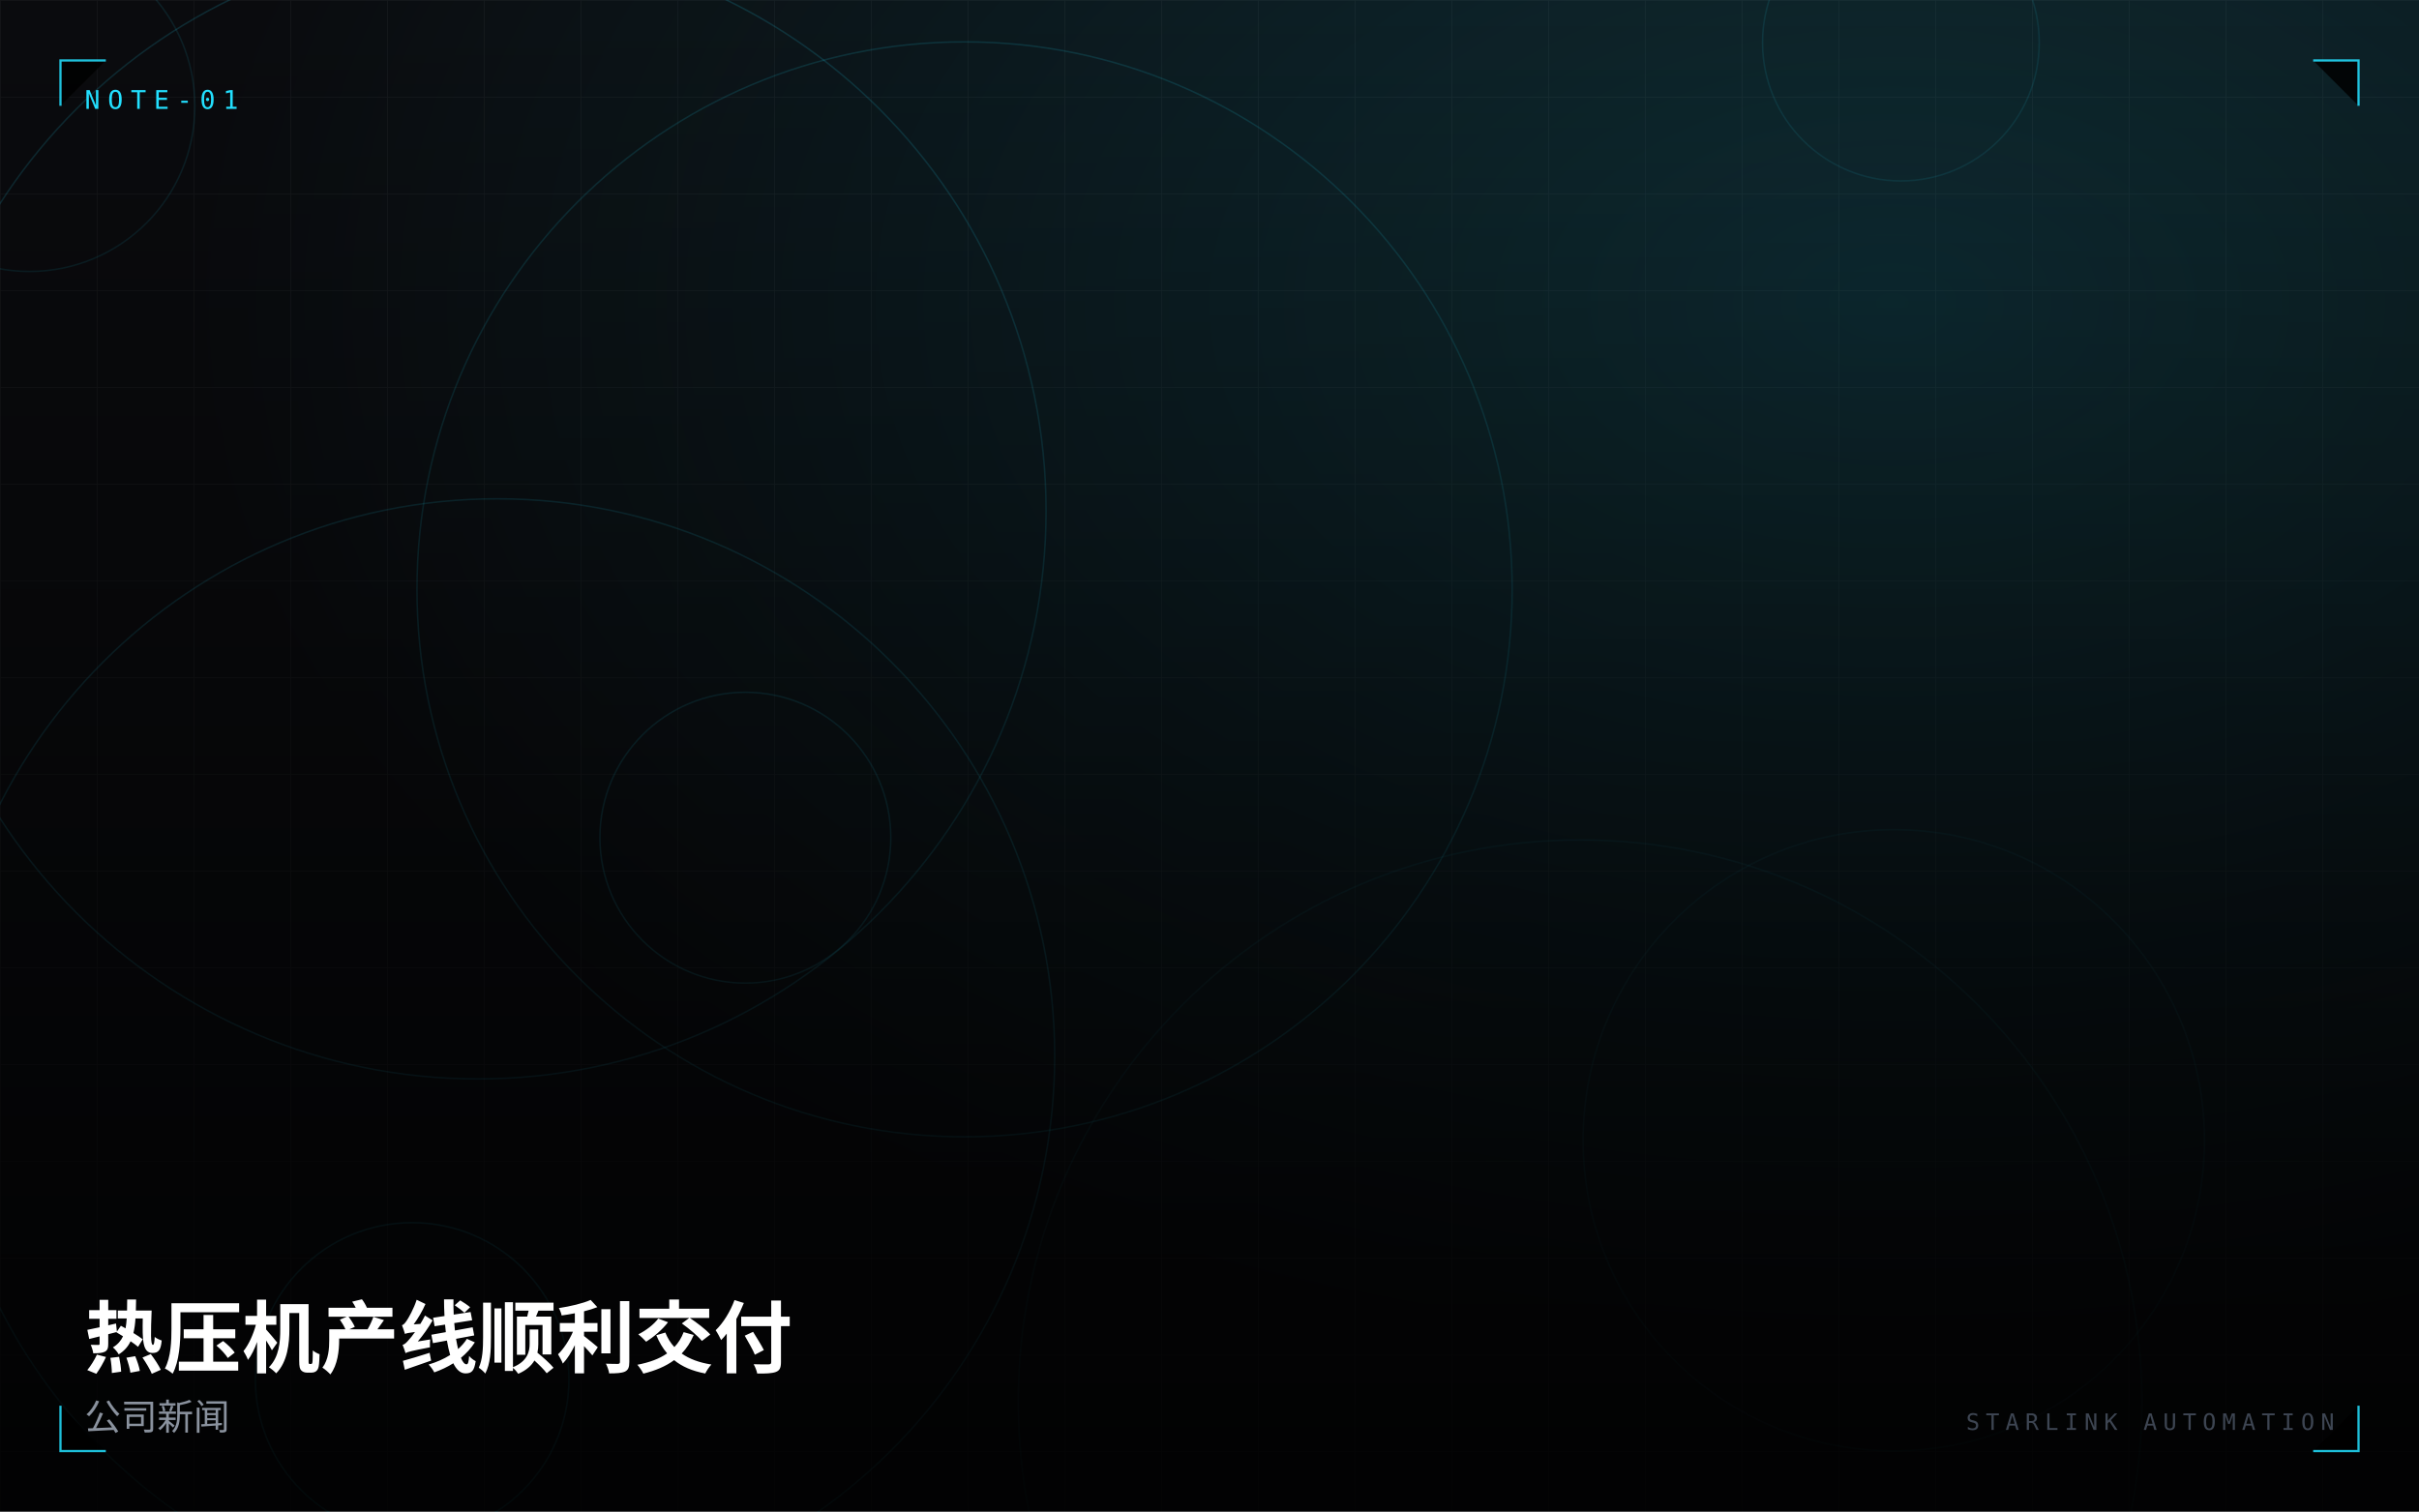
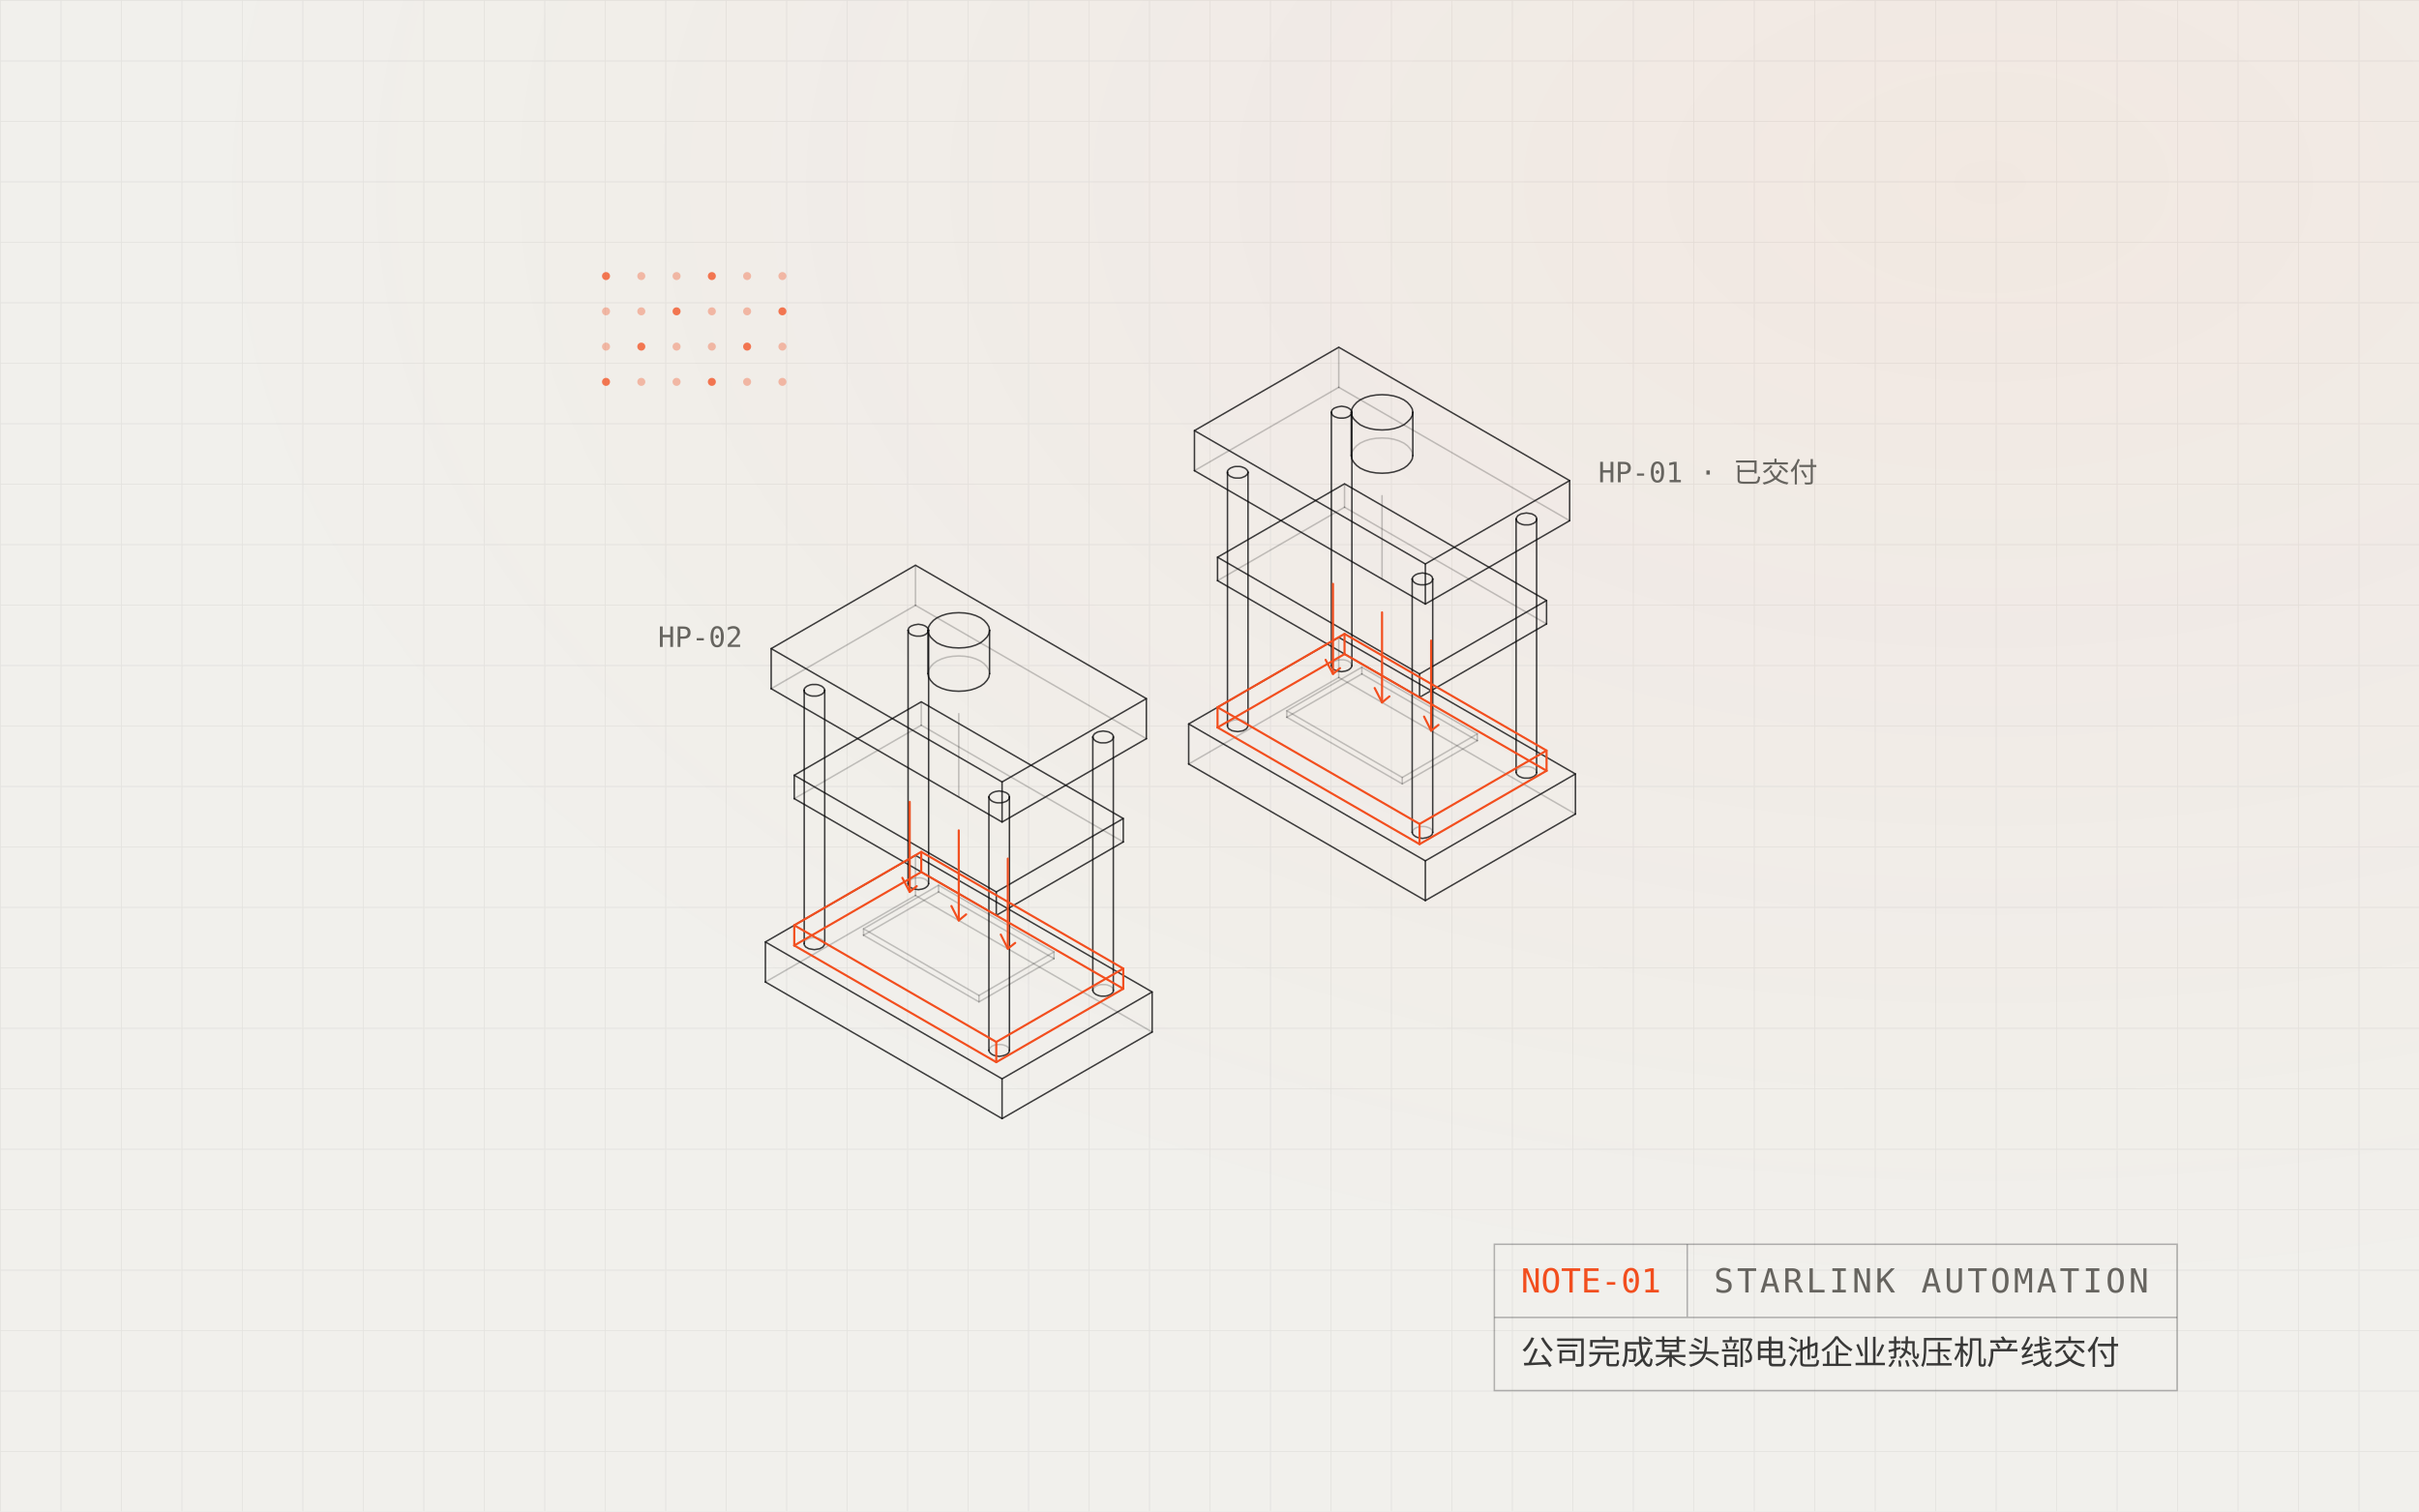
- <svg xmlns="http://www.w3.org/2000/svg" width="1600" height="1000" viewBox="0 0 1600 1000" role="img" aria-label="热压机产线顺利交付">
+ <svg xmlns="http://www.w3.org/2000/svg" width="1600" height="1000" viewBox="0 0 1600 1000" role="img" aria-label="公司完成某头部电池企业热压机产线交付">
  <defs>
-     <pattern id="g" width="64" height="64" patternUnits="userSpaceOnUse">
-       <path d="M64 0H0V64" fill="none" stroke="rgba(255,255,255,0.05)" stroke-width="1" />
+     <pattern id="g" width="40" height="40" patternUnits="userSpaceOnUse">
+       <path d="M40 0H0V40" fill="none" stroke="rgba(10,10,11,0.06)" stroke-width="1" />
    </pattern>
-     <linearGradient id="v" x1="0" y1="0" x2="0" y2="1">
-       <stop offset="0%" stop-color="#000000" stop-opacity="0" />
-       <stop offset="100%" stop-color="#000000" stop-opacity="0.82" />
-     </linearGradient>
-     <radialGradient id="glow" cx="0.78" cy="0.2" r="0.7">
-       <stop offset="0%" stop-color="#22e0ff" stop-opacity="0.16" />
-       <stop offset="100%" stop-color="#22e0ff" stop-opacity="0" />
+     <radialGradient id="glow" cx="0.82" cy="0.12" r="0.75">
+       <stop offset="0" stop-color="#f24e1e" stop-opacity="0.05" />
+       <stop offset="1" stop-color="#f24e1e" stop-opacity="0" />
    </radialGradient>
  </defs>
-   <rect width="1600" height="1000" fill="#0a0b0e" />
+   <rect width="1600" height="1000" fill="#f1f0ec" />
  <rect width="1600" height="1000" fill="url(#g)" />
  <rect width="1600" height="1000" fill="url(#glow)" />
-   <circle cx="638.0" cy="389.9" r="362.2" fill="none" stroke="rgba(34,224,255,0.14)" stroke-width="1" />
-   <circle cx="1252.6" cy="754.4" r="205.5" fill="none" stroke="rgba(34,224,255,0.06)" stroke-width="1" />
-   <circle cx="1045.1" cy="927.3" r="371.6" fill="none" stroke="rgba(34,224,255,0.07)" stroke-width="1" />
-   <circle cx="316.1" cy="338.0" r="375.8" fill="none" stroke="rgba(34,224,255,0.15)" stroke-width="1" />
-   <circle cx="272.6" cy="912.6" r="103.7" fill="none" stroke="rgba(34,224,255,0.17)" stroke-width="1" />
-   <circle cx="1257.3" cy="28.2" r="91.5" fill="none" stroke="rgba(34,224,255,0.10)" stroke-width="1" />
-   <circle cx="328.9" cy="698.7" r="368.7" fill="none" stroke="rgba(34,224,255,0.15)" stroke-width="1" />
-   <circle cx="19.5" cy="70.2" r="109.4" fill="none" stroke="rgba(34,224,255,0.10)" stroke-width="1" />
-   <circle cx="493.0" cy="554.2" r="96.2" fill="none" stroke="rgba(34,224,255,0.15)" stroke-width="1" />
-   <rect width="1600" height="1000" fill="url(#v)" />
-   <g stroke="#22e0ff" stroke-width="1.5" opacity="0.85">
-     <path d="M40 70V40H70" />
-     <path d="M1530 40H1560V70" />
-     <path d="M40 930V960H70" />
-     <path d="M1530 960H1560V930" />
+   <g transform="translate(345.7 127.5) scale(2.121)">
+     <g fill="none" stroke-linecap="round" stroke-linejoin="round">
+       <g stroke="#0a0a0b" stroke-opacity="0.22" stroke-width="1">
+         <path d="M254.5 151.2 L328.3 193.8" vector-effect="non-scaling-stroke" />
+         <path d="M254.5 151.2 L207.7 178.2" vector-effect="non-scaling-stroke" />
+         <path d="M254.5 151.2 L254.5 138.7" vector-effect="non-scaling-stroke" />
+         <path d="M252.2 147.5 L252.3 147.2 L252.4 146.8 L252.7 146.5 L253.1 146.2 L253.6 146 L254.2 145.8 L254.8 145.7 L255.4 145.7 L256 145.7 L256.6 145.8 L257.2 146 L257.6 146.2 L258 146.5 L258.3 146.8 L258.5 147.2 L258.6 147.5" vector-effect="non-scaling-stroke" />
+         <path d="M219.8 166.2 L219.8 165.9 L220 165.5 L220.3 165.2 L220.7 164.9 L221.2 164.7 L221.7 164.5 L222.3 164.4 L223 164.4 L223.6 164.4 L224.2 164.5 L224.7 164.7 L225.2 164.9 L225.6 165.2 L225.9 165.5 L226.1 165.9 L226.2 166.2" vector-effect="non-scaling-stroke" />
+         <path d="M309.8 180.8 L309.9 180.4 L310.1 180.1 L310.4 179.8 L310.8 179.5 L311.3 179.3 L311.8 179.1 L312.4 179 L313 179 L313.7 179 L314.3 179.1 L314.8 179.3 L315.3 179.5 L315.7 179.8 L316 180.1 L316.2 180.4 L316.2 180.8" vector-effect="non-scaling-stroke" />
+         <path d="M277.4 199.5 L277.5 199.2 L277.7 198.8 L278 198.5 L278.4 198.2 L278.8 198 L279.4 197.8 L280 197.7 L280.6 197.7 L281.2 197.7 L281.8 197.8 L282.4 198 L282.9 198.2 L283.3 198.5 L283.6 198.8 L283.7 199.2 L283.8 199.5" vector-effect="non-scaling-stroke" />
+         <path d="M254.5 60.7 L326.5 102.3" vector-effect="non-scaling-stroke" />
+         <path d="M254.5 60.7 L209.5 86.7" vector-effect="non-scaling-stroke" />
+         <path d="M254.5 60.7 L254.5 48.2" vector-effect="non-scaling-stroke" />
+         <path d="M256.3 98.1 L319.3 134.5" vector-effect="non-scaling-stroke" />
+         <path d="M256.3 98.1 L216.7 121" vector-effect="non-scaling-stroke" />
+         <path d="M256.3 98.1 L256.3 90.8" vector-effect="non-scaling-stroke" />
+         <path d="M297.7 170.9 L274.3 184.4 L238.3 163.6" vector-effect="non-scaling-stroke" />
+         <path d="M261.7 148 L297.7 168.8 L274.3 182.4 L238.3 161.6 Z" vector-effect="non-scaling-stroke" />
+         <path d="M297.7 170.9 L297.7 168.8" vector-effect="non-scaling-stroke" />
+         <path d="M274.3 184.4 L274.3 182.4" vector-effect="non-scaling-stroke" />
+         <path d="M238.3 163.6 L238.3 161.6" vector-effect="non-scaling-stroke" />
+         <path d="M261.7 150.1 L297.7 170.9" vector-effect="non-scaling-stroke" />
+         <path d="M261.7 150.1 L238.3 163.6" vector-effect="non-scaling-stroke" />
+         <path d="M261.7 150.1 L261.7 148" vector-effect="non-scaling-stroke" />
+         <path d="M258.4 82 L258.6 80.9 L259.2 79.9 L260.1 78.9 L261.2 78.1 L262.7 77.4 L264.3 76.9 L266.1 76.6 L268 76.5 L269.9 76.6 L271.7 76.9 L273.3 77.4 L274.8 78.1 L275.9 78.9 L276.8 79.9 L277.4 80.9 L277.6 82" vector-effect="non-scaling-stroke" />
+         <path d="M268 120.5 L268 94.5" vector-effect="non-scaling-stroke" />
+         <path d="M122.5 219.2 L196.3 261.8" vector-effect="non-scaling-stroke" />
+         <path d="M122.5 219.2 L75.7 246.2" vector-effect="non-scaling-stroke" />
+         <path d="M122.5 219.2 L122.5 206.7" vector-effect="non-scaling-stroke" />
+         <path d="M120.2 215.5 L120.3 215.2 L120.4 214.8 L120.7 214.5 L121.1 214.2 L121.6 214 L122.2 213.8 L122.8 213.7 L123.4 213.7 L124 213.7 L124.6 213.8 L125.2 214 L125.6 214.2 L126 214.5 L126.3 214.8 L126.5 215.2 L126.6 215.5" vector-effect="non-scaling-stroke" />
+         <path d="M87.8 234.2 L87.8 233.9 L88 233.5 L88.3 233.2 L88.7 232.9 L89.2 232.7 L89.7 232.5 L90.3 232.4 L91 232.4 L91.6 232.4 L92.2 232.5 L92.7 232.7 L93.2 232.9 L93.6 233.2 L93.9 233.5 L94.1 233.9 L94.2 234.2" vector-effect="non-scaling-stroke" />
+         <path d="M177.8 248.8 L177.9 248.4 L178.1 248.1 L178.4 247.8 L178.8 247.5 L179.3 247.3 L179.8 247.1 L180.4 247 L181 247 L181.7 247 L182.3 247.1 L182.8 247.3 L183.3 247.5 L183.7 247.8 L184 248.1 L184.2 248.4 L184.2 248.8" vector-effect="non-scaling-stroke" />
+         <path d="M145.4 267.5 L145.5 267.2 L145.7 266.8 L146 266.5 L146.4 266.2 L146.8 266 L147.4 265.8 L148 265.7 L148.6 265.7 L149.2 265.7 L149.8 265.8 L150.4 266 L150.9 266.2 L151.3 266.5 L151.6 266.8 L151.7 267.2 L151.8 267.5" vector-effect="non-scaling-stroke" />
+         <path d="M122.5 128.7 L194.5 170.3" vector-effect="non-scaling-stroke" />
+         <path d="M122.5 128.7 L77.5 154.7" vector-effect="non-scaling-stroke" />
+         <path d="M122.5 128.7 L122.5 116.2" vector-effect="non-scaling-stroke" />
+         <path d="M124.3 166.1 L187.3 202.5" vector-effect="non-scaling-stroke" />
+         <path d="M124.3 166.1 L84.7 189" vector-effect="non-scaling-stroke" />
+         <path d="M124.3 166.1 L124.3 158.8" vector-effect="non-scaling-stroke" />
+         <path d="M165.7 238.9 L142.3 252.4 L106.3 231.6" vector-effect="non-scaling-stroke" />
+         <path d="M129.7 216 L165.7 236.8 L142.3 250.4 L106.3 229.6 Z" vector-effect="non-scaling-stroke" />
+         <path d="M165.7 238.9 L165.7 236.8" vector-effect="non-scaling-stroke" />
+         <path d="M142.3 252.4 L142.3 250.4" vector-effect="non-scaling-stroke" />
+         <path d="M106.3 231.6 L106.3 229.6" vector-effect="non-scaling-stroke" />
+         <path d="M129.7 218.1 L165.7 238.9" vector-effect="non-scaling-stroke" />
+         <path d="M129.7 218.1 L106.3 231.6" vector-effect="non-scaling-stroke" />
+         <path d="M129.7 218.1 L129.7 216" vector-effect="non-scaling-stroke" />
+         <path d="M126.4 150 L126.6 148.9 L127.2 147.9 L128.1 146.9 L129.2 146.1 L130.7 145.4 L132.3 144.9 L134.1 144.6 L136 144.5 L137.9 144.6 L139.7 144.9 L141.3 145.4 L142.8 146.1 L143.9 146.9 L144.8 147.9 L145.4 148.9 L145.6 150" vector-effect="non-scaling-stroke" />
+         <path d="M136 188.5 L136 162.5" vector-effect="non-scaling-stroke" />
+       </g>
+       <g stroke="#0a0a0b" stroke-opacity="0.78" stroke-width="1">
+         <path d="M328.3 193.8 L281.5 220.8 L207.7 178.2" vector-effect="non-scaling-stroke" />
+         <path d="M254.5 138.7 L328.3 181.3 L281.5 208.4 L207.7 165.7 Z" vector-effect="non-scaling-stroke" />
+         <path d="M328.3 193.8 L328.3 181.3" vector-effect="non-scaling-stroke" />
+         <path d="M281.5 220.8 L281.5 208.4" vector-effect="non-scaling-stroke" />
+         <path d="M207.7 178.2 L207.7 165.7" vector-effect="non-scaling-stroke" />
+         <path d="M258.6 68.5 L258.5 68.8 L258.3 69.2 L258 69.5 L257.6 69.8 L257.2 70 L256.6 70.2 L256 70.3 L255.4 70.3 L254.8 70.3 L254.2 70.2 L253.6 70 L253.1 69.8 L252.7 69.5 L252.4 69.2 L252.3 68.8 L252.2 68.5" vector-effect="non-scaling-stroke" />
+         <path d="M252.2 68.5 L252.3 68.1 L252.4 67.8 L252.7 67.5 L253.1 67.2 L253.6 67 L254.2 66.8 L254.8 66.7 L255.4 66.6 L256 66.7 L256.6 66.8 L257.2 67 L257.6 67.2 L258 67.5 L258.3 67.8 L258.5 68.1 L258.6 68.5" vector-effect="non-scaling-stroke" />
+         <path d="M258.6 147.5 L258.5 147.9 L258.3 148.2 L258 148.5 L257.6 148.8 L257.2 149 L256.6 149.2 L256 149.3 L255.4 149.4 L254.8 149.3 L254.2 149.2 L253.6 149 L253.1 148.8 L252.7 148.5 L252.4 148.2 L252.3 147.9 L252.2 147.5" vector-effect="non-scaling-stroke" />
+         <path d="M258.6 147.5 L258.6 68.5" vector-effect="non-scaling-stroke" />
+         <path d="M252.2 147.5 L252.2 68.5" vector-effect="non-scaling-stroke" />
+         <path d="M226.2 87.2 L226.1 87.6 L225.9 87.9 L225.6 88.2 L225.2 88.5 L224.7 88.7 L224.2 88.9 L223.6 89 L223 89 L222.3 89 L221.7 88.9 L221.2 88.7 L220.7 88.5 L220.3 88.2 L220 87.9 L219.8 87.6 L219.8 87.2" vector-effect="non-scaling-stroke" />
+         <path d="M219.8 87.2 L219.8 86.8 L220 86.5 L220.3 86.2 L220.7 85.9 L221.2 85.7 L221.7 85.5 L222.3 85.4 L223 85.4 L223.6 85.4 L224.2 85.5 L224.7 85.7 L225.2 85.9 L225.6 86.2 L225.9 86.5 L226.1 86.8 L226.2 87.2" vector-effect="non-scaling-stroke" />
+         <path d="M226.2 166.2 L226.1 166.6 L225.9 166.9 L225.6 167.3 L225.2 167.5 L224.7 167.8 L224.2 167.9 L223.6 168 L223 168.1 L222.3 168 L221.7 167.9 L221.2 167.8 L220.7 167.5 L220.3 167.3 L220 166.9 L219.8 166.6 L219.8 166.2" vector-effect="non-scaling-stroke" />
+         <path d="M226.2 166.2 L226.2 87.2" vector-effect="non-scaling-stroke" />
+         <path d="M219.8 166.2 L219.8 87.2" vector-effect="non-scaling-stroke" />
+         <path d="M316.2 101.8 L316.2 102.1 L316 102.5 L315.7 102.8 L315.3 103.1 L314.8 103.3 L314.3 103.5 L313.7 103.6 L313 103.6 L312.4 103.6 L311.8 103.5 L311.3 103.3 L310.8 103.1 L310.4 102.8 L310.1 102.5 L309.9 102.1 L309.8 101.8" vector-effect="non-scaling-stroke" />
+         <path d="M309.8 101.8 L309.9 101.4 L310.1 101.1 L310.4 100.7 L310.8 100.5 L311.3 100.2 L311.8 100.1 L312.4 100 L313 99.9 L313.7 100 L314.3 100.1 L314.8 100.2 L315.3 100.5 L315.7 100.7 L316 101.1 L316.2 101.4 L316.2 101.8" vector-effect="non-scaling-stroke" />
+         <path d="M316.2 180.8 L316.2 181.2 L316 181.5 L315.7 181.8 L315.3 182.1 L314.8 182.3 L314.3 182.5 L313.7 182.6 L313 182.6 L312.4 182.6 L311.8 182.5 L311.3 182.3 L310.8 182.1 L310.4 181.8 L310.1 181.5 L309.9 181.2 L309.8 180.8" vector-effect="non-scaling-stroke" />
+         <path d="M316.2 180.8 L316.2 101.8" vector-effect="non-scaling-stroke" />
+         <path d="M309.8 180.8 L309.8 101.8" vector-effect="non-scaling-stroke" />
+         <path d="M283.8 120.5 L283.7 120.8 L283.6 121.2 L283.3 121.5 L282.9 121.8 L282.4 122 L281.8 122.2 L281.2 122.3 L280.6 122.3 L280 122.3 L279.4 122.2 L278.8 122 L278.4 121.8 L278 121.5 L277.7 121.2 L277.5 120.8 L277.4 120.5" vector-effect="non-scaling-stroke" />
+         <path d="M277.4 120.5 L277.5 120.1 L277.7 119.8 L278 119.5 L278.4 119.2 L278.8 119 L279.4 118.8 L280 118.7 L280.6 118.6 L281.2 118.7 L281.8 118.8 L282.4 119 L282.9 119.2 L283.3 119.5 L283.6 119.8 L283.7 120.1 L283.8 120.5" vector-effect="non-scaling-stroke" />
+         <path d="M283.8 199.5 L283.7 199.9 L283.6 200.2 L283.3 200.5 L282.9 200.8 L282.4 201 L281.8 201.2 L281.2 201.3 L280.6 201.4 L280 201.3 L279.4 201.2 L278.8 201 L278.4 200.8 L278 200.5 L277.7 200.2 L277.5 199.9 L277.4 199.5" vector-effect="non-scaling-stroke" />
+         <path d="M283.8 199.5 L283.8 120.5" vector-effect="non-scaling-stroke" />
+         <path d="M277.4 199.5 L277.4 120.5" vector-effect="non-scaling-stroke" />
+         <path d="M326.5 102.3 L281.5 128.3 L209.5 86.7" vector-effect="non-scaling-stroke" />
+         <path d="M254.5 48.2 L326.5 89.8 L281.5 115.8 L209.5 74.2 Z" vector-effect="non-scaling-stroke" />
+         <path d="M326.5 102.3 L326.5 89.8" vector-effect="non-scaling-stroke" />
+         <path d="M281.5 128.3 L281.5 115.8" vector-effect="non-scaling-stroke" />
+         <path d="M209.5 86.7 L209.5 74.2" vector-effect="non-scaling-stroke" />
+         <path d="M319.3 134.5 L279.7 157.4 L216.7 121" vector-effect="non-scaling-stroke" />
+         <path d="M256.3 90.8 L319.3 127.2 L279.7 150.1 L216.7 113.7 Z" vector-effect="non-scaling-stroke" />
+         <path d="M319.3 134.5 L319.3 127.2" vector-effect="non-scaling-stroke" />
+         <path d="M279.7 157.4 L279.7 150.1" vector-effect="non-scaling-stroke" />
+         <path d="M216.7 121 L216.7 113.7" vector-effect="non-scaling-stroke" />
+         <path d="M277.6 68.5 L277.4 69.6 L276.8 70.6 L275.9 71.5 L274.8 72.4 L273.3 73.1 L271.7 73.6 L269.9 73.9 L268 74 L266.1 73.9 L264.3 73.6 L262.7 73.1 L261.2 72.4 L260.1 71.5 L259.2 70.6 L258.6 69.6 L258.4 68.5" vector-effect="non-scaling-stroke" />
+         <path d="M258.4 68.5 L258.6 67.4 L259.2 66.4 L260.1 65.4 L261.2 64.6 L262.7 63.9 L264.3 63.4 L266.1 63.1 L268 63 L269.9 63.1 L271.7 63.4 L273.3 63.9 L274.8 64.6 L275.9 65.4 L276.8 66.4 L277.4 67.4 L277.6 68.5" vector-effect="non-scaling-stroke" />
+         <path d="M277.6 82 L277.4 83.1 L276.8 84.1 L275.9 85.1 L274.8 85.9 L273.3 86.6 L271.7 87.1 L269.9 87.4 L268 87.5 L266.1 87.4 L264.3 87.1 L262.7 86.6 L261.2 85.9 L260.1 85.1 L259.2 84.1 L258.6 83.1 L258.4 82" vector-effect="non-scaling-stroke" />
+         <path d="M277.6 82 L277.6 68.5" vector-effect="non-scaling-stroke" />
+         <path d="M258.4 82 L258.4 68.5" vector-effect="non-scaling-stroke" />
+         <path d="M196.3 261.8 L149.5 288.8 L75.7 246.2" vector-effect="non-scaling-stroke" />
+         <path d="M122.5 206.7 L196.3 249.3 L149.5 276.4 L75.7 233.7 Z" vector-effect="non-scaling-stroke" />
+         <path d="M196.3 261.8 L196.3 249.3" vector-effect="non-scaling-stroke" />
+         <path d="M149.5 288.8 L149.5 276.4" vector-effect="non-scaling-stroke" />
+         <path d="M75.7 246.2 L75.7 233.7" vector-effect="non-scaling-stroke" />
+         <path d="M126.6 136.5 L126.5 136.8 L126.3 137.2 L126 137.5 L125.6 137.8 L125.2 138 L124.6 138.2 L124 138.3 L123.4 138.3 L122.8 138.3 L122.2 138.2 L121.6 138 L121.1 137.8 L120.7 137.5 L120.4 137.2 L120.3 136.8 L120.2 136.5" vector-effect="non-scaling-stroke" />
+         <path d="M120.2 136.5 L120.3 136.1 L120.4 135.8 L120.7 135.5 L121.1 135.2 L121.6 135 L122.2 134.8 L122.8 134.7 L123.4 134.6 L124 134.7 L124.6 134.8 L125.2 135 L125.6 135.2 L126 135.5 L126.3 135.8 L126.5 136.1 L126.6 136.5" vector-effect="non-scaling-stroke" />
+         <path d="M126.6 215.5 L126.5 215.9 L126.3 216.2 L126 216.5 L125.6 216.8 L125.2 217 L124.6 217.2 L124 217.3 L123.4 217.4 L122.8 217.3 L122.2 217.2 L121.6 217 L121.1 216.8 L120.7 216.5 L120.4 216.2 L120.3 215.9 L120.2 215.5" vector-effect="non-scaling-stroke" />
+         <path d="M126.6 215.5 L126.6 136.5" vector-effect="non-scaling-stroke" />
+         <path d="M120.2 215.5 L120.2 136.5" vector-effect="non-scaling-stroke" />
+         <path d="M94.2 155.2 L94.1 155.6 L93.9 155.9 L93.6 156.2 L93.2 156.5 L92.7 156.7 L92.2 156.9 L91.6 157 L91 157 L90.3 157 L89.7 156.9 L89.2 156.7 L88.7 156.5 L88.3 156.2 L88 155.9 L87.8 155.6 L87.8 155.2" vector-effect="non-scaling-stroke" />
+         <path d="M87.8 155.2 L87.8 154.8 L88 154.5 L88.3 154.2 L88.7 153.9 L89.2 153.7 L89.7 153.5 L90.3 153.4 L91 153.4 L91.6 153.4 L92.2 153.5 L92.7 153.7 L93.2 153.9 L93.6 154.2 L93.9 154.5 L94.1 154.8 L94.2 155.2" vector-effect="non-scaling-stroke" />
+         <path d="M94.2 234.2 L94.1 234.6 L93.9 234.9 L93.6 235.3 L93.2 235.5 L92.7 235.8 L92.2 235.9 L91.6 236 L91 236.1 L90.3 236 L89.7 235.9 L89.2 235.8 L88.7 235.5 L88.3 235.3 L88 234.9 L87.8 234.6 L87.8 234.2" vector-effect="non-scaling-stroke" />
+         <path d="M94.2 234.2 L94.2 155.2" vector-effect="non-scaling-stroke" />
+         <path d="M87.8 234.2 L87.8 155.2" vector-effect="non-scaling-stroke" />
+         <path d="M184.2 169.8 L184.2 170.1 L184 170.5 L183.7 170.8 L183.3 171.1 L182.8 171.3 L182.3 171.5 L181.7 171.6 L181 171.6 L180.4 171.6 L179.8 171.5 L179.3 171.3 L178.8 171.1 L178.4 170.8 L178.1 170.5 L177.9 170.1 L177.8 169.8" vector-effect="non-scaling-stroke" />
+         <path d="M177.8 169.8 L177.9 169.4 L178.1 169.1 L178.4 168.7 L178.8 168.5 L179.3 168.2 L179.8 168.1 L180.4 168 L181 167.9 L181.7 168 L182.3 168.1 L182.8 168.2 L183.3 168.5 L183.7 168.7 L184 169.1 L184.2 169.4 L184.2 169.8" vector-effect="non-scaling-stroke" />
+         <path d="M184.2 248.8 L184.2 249.2 L184 249.5 L183.7 249.8 L183.3 250.1 L182.8 250.3 L182.3 250.5 L181.7 250.6 L181 250.6 L180.4 250.6 L179.8 250.5 L179.3 250.3 L178.8 250.1 L178.4 249.8 L178.1 249.5 L177.9 249.2 L177.8 248.8" vector-effect="non-scaling-stroke" />
+         <path d="M184.2 248.8 L184.2 169.8" vector-effect="non-scaling-stroke" />
+         <path d="M177.8 248.8 L177.8 169.8" vector-effect="non-scaling-stroke" />
+         <path d="M151.8 188.5 L151.7 188.8 L151.6 189.2 L151.3 189.5 L150.9 189.8 L150.4 190 L149.8 190.2 L149.2 190.3 L148.6 190.3 L148 190.3 L147.4 190.2 L146.8 190 L146.4 189.8 L146 189.5 L145.7 189.2 L145.5 188.8 L145.4 188.5" vector-effect="non-scaling-stroke" />
+         <path d="M145.4 188.5 L145.5 188.1 L145.7 187.8 L146 187.5 L146.4 187.2 L146.8 187 L147.4 186.8 L148 186.7 L148.6 186.6 L149.2 186.7 L149.8 186.8 L150.4 187 L150.9 187.2 L151.3 187.5 L151.6 187.8 L151.7 188.1 L151.8 188.5" vector-effect="non-scaling-stroke" />
+         <path d="M151.8 267.5 L151.7 267.9 L151.6 268.2 L151.3 268.5 L150.9 268.8 L150.4 269 L149.8 269.2 L149.2 269.3 L148.6 269.4 L148 269.3 L147.4 269.2 L146.8 269 L146.4 268.8 L146 268.5 L145.7 268.2 L145.5 267.9 L145.4 267.5" vector-effect="non-scaling-stroke" />
+         <path d="M151.8 267.5 L151.8 188.5" vector-effect="non-scaling-stroke" />
+         <path d="M145.4 267.5 L145.4 188.5" vector-effect="non-scaling-stroke" />
+         <path d="M194.5 170.3 L149.5 196.3 L77.5 154.7" vector-effect="non-scaling-stroke" />
+         <path d="M122.5 116.2 L194.5 157.8 L149.5 183.8 L77.5 142.2 Z" vector-effect="non-scaling-stroke" />
+         <path d="M194.5 170.3 L194.5 157.8" vector-effect="non-scaling-stroke" />
+         <path d="M149.5 196.3 L149.5 183.8" vector-effect="non-scaling-stroke" />
+         <path d="M77.5 154.7 L77.5 142.2" vector-effect="non-scaling-stroke" />
+         <path d="M187.3 202.5 L147.7 225.4 L84.7 189" vector-effect="non-scaling-stroke" />
+         <path d="M124.3 158.8 L187.3 195.2 L147.7 218.1 L84.7 181.7 Z" vector-effect="non-scaling-stroke" />
+         <path d="M187.3 202.5 L187.3 195.2" vector-effect="non-scaling-stroke" />
+         <path d="M147.7 225.4 L147.7 218.1" vector-effect="non-scaling-stroke" />
+         <path d="M84.7 189 L84.7 181.7" vector-effect="non-scaling-stroke" />
+         <path d="M145.6 136.5 L145.4 137.6 L144.8 138.6 L143.9 139.5 L142.8 140.4 L141.3 141.1 L139.7 141.6 L137.9 141.9 L136 142 L134.1 141.9 L132.3 141.6 L130.7 141.1 L129.2 140.4 L128.1 139.5 L127.2 138.6 L126.6 137.6 L126.4 136.5" vector-effect="non-scaling-stroke" />
+         <path d="M126.4 136.5 L126.6 135.4 L127.2 134.4 L128.1 133.4 L129.2 132.6 L130.7 131.9 L132.3 131.4 L134.1 131.1 L136 131 L137.9 131.1 L139.7 131.4 L141.3 131.9 L142.8 132.6 L143.9 133.4 L144.8 134.4 L145.4 135.4 L145.6 136.5" vector-effect="non-scaling-stroke" />
+         <path d="M145.6 150 L145.4 151.1 L144.8 152.1 L143.9 153.1 L142.8 153.9 L141.3 154.6 L139.7 155.1 L137.9 155.4 L136 155.5 L134.1 155.4 L132.3 155.1 L130.7 154.6 L129.2 153.9 L128.1 153.1 L127.2 152.1 L126.6 151.1 L126.4 150" vector-effect="non-scaling-stroke" />
+         <path d="M145.6 150 L145.6 136.5" vector-effect="non-scaling-stroke" />
+         <path d="M126.4 150 L126.4 136.5" vector-effect="non-scaling-stroke" />
+       </g>
+       <g stroke="#f24e1e" stroke-opacity="1" stroke-width="1.4">
+         <path d="M319.3 180.3 L279.7 203.2 L216.7 166.8" vector-effect="non-scaling-stroke" />
+         <path d="M256.3 137.6 L319.3 174 L279.7 196.9 L216.7 160.5 Z" vector-effect="non-scaling-stroke" />
+         <path d="M319.3 180.3 L319.3 174" vector-effect="non-scaling-stroke" />
+         <path d="M279.7 203.2 L279.7 196.9" vector-effect="non-scaling-stroke" />
+         <path d="M216.7 166.8 L216.7 160.5" vector-effect="non-scaling-stroke" />
+         <path d="M256.3 143.9 L319.3 180.3" vector-effect="non-scaling-stroke" />
+         <path d="M256.3 143.9 L216.7 166.8" vector-effect="non-scaling-stroke" />
+         <path d="M256.3 143.9 L256.3 137.6" vector-effect="non-scaling-stroke" />
+         <path d="M252.7 122 L252.7 150.1" vector-effect="non-scaling-stroke" />
+         <path d="M250.4 145.7 L252.7 150.1 L254.9 148.3" vector-effect="non-scaling-stroke" />
+         <path d="M268 130.9 L268 159" vector-effect="non-scaling-stroke" />
+         <path d="M265.7 154.5 L268 159 L270.3 157.1" vector-effect="non-scaling-stroke" />
+         <path d="M283.3 139.7 L283.3 167.8" vector-effect="non-scaling-stroke" />
+         <path d="M281.1 163.4 L283.3 167.8 L285.6 166" vector-effect="non-scaling-stroke" />
+         <path d="M187.3 248.3 L147.7 271.2 L84.7 234.8" vector-effect="non-scaling-stroke" />
+         <path d="M124.3 205.6 L187.3 242 L147.7 264.9 L84.7 228.5 Z" vector-effect="non-scaling-stroke" />
+         <path d="M187.3 248.3 L187.3 242" vector-effect="non-scaling-stroke" />
+         <path d="M147.7 271.2 L147.7 264.9" vector-effect="non-scaling-stroke" />
+         <path d="M84.7 234.8 L84.7 228.5" vector-effect="non-scaling-stroke" />
+         <path d="M124.3 211.9 L187.3 248.3" vector-effect="non-scaling-stroke" />
+         <path d="M124.3 211.9 L84.7 234.8" vector-effect="non-scaling-stroke" />
+         <path d="M124.3 211.9 L124.3 205.6" vector-effect="non-scaling-stroke" />
+         <path d="M120.7 190 L120.7 218.1" vector-effect="non-scaling-stroke" />
+         <path d="M118.4 213.7 L120.7 218.1 L122.9 216.3" vector-effect="non-scaling-stroke" />
+         <path d="M136 198.9 L136 227" vector-effect="non-scaling-stroke" />
+         <path d="M133.7 222.5 L136 227 L138.3 225.1" vector-effect="non-scaling-stroke" />
+         <path d="M151.3 207.7 L151.3 235.8" vector-effect="non-scaling-stroke" />
+         <path d="M149.1 231.4 L151.3 235.8 L153.6 234" vector-effect="non-scaling-stroke" />
+       </g>
+     </g>
+     <circle cx="26" cy="26" r="1.25" fill="#f24e1e" fill-opacity="0.75" />
+     <circle cx="37" cy="26" r="1.25" fill="#f24e1e" fill-opacity="0.34" />
+     <circle cx="48" cy="26" r="1.25" fill="#f24e1e" fill-opacity="0.34" />
+     <circle cx="59" cy="26" r="1.25" fill="#f24e1e" fill-opacity="0.75" />
+     <circle cx="70" cy="26" r="1.25" fill="#f24e1e" fill-opacity="0.34" />
+     <circle cx="81" cy="26" r="1.25" fill="#f24e1e" fill-opacity="0.34" />
+     <circle cx="26" cy="37" r="1.25" fill="#f24e1e" fill-opacity="0.34" />
+     <circle cx="37" cy="37" r="1.25" fill="#f24e1e" fill-opacity="0.34" />
+     <circle cx="48" cy="37" r="1.25" fill="#f24e1e" fill-opacity="0.75" />
+     <circle cx="59" cy="37" r="1.25" fill="#f24e1e" fill-opacity="0.34" />
+     <circle cx="70" cy="37" r="1.25" fill="#f24e1e" fill-opacity="0.34" />
+     <circle cx="81" cy="37" r="1.25" fill="#f24e1e" fill-opacity="0.75" />
+     <circle cx="26" cy="48" r="1.25" fill="#f24e1e" fill-opacity="0.34" />
+     <circle cx="37" cy="48" r="1.25" fill="#f24e1e" fill-opacity="0.75" />
+     <circle cx="48" cy="48" r="1.25" fill="#f24e1e" fill-opacity="0.34" />
+     <circle cx="59" cy="48" r="1.25" fill="#f24e1e" fill-opacity="0.34" />
+     <circle cx="70" cy="48" r="1.25" fill="#f24e1e" fill-opacity="0.75" />
+     <circle cx="81" cy="48" r="1.25" fill="#f24e1e" fill-opacity="0.34" />
+     <circle cx="26" cy="59" r="1.25" fill="#f24e1e" fill-opacity="0.75" />
+     <circle cx="37" cy="59" r="1.25" fill="#f24e1e" fill-opacity="0.34" />
+     <circle cx="48" cy="59" r="1.25" fill="#f24e1e" fill-opacity="0.34" />
+     <circle cx="59" cy="59" r="1.25" fill="#f24e1e" fill-opacity="0.75" />
+     <circle cx="70" cy="59" r="1.25" fill="#f24e1e" fill-opacity="0.34" />
+     <circle cx="81" cy="59" r="1.25" fill="#f24e1e" fill-opacity="0.34" />
+     <text x="335.444" y="90.32" font-size="8.75" font-family="ui-monospace,SFMono-Regular,Menlo,Consolas,monospace" fill="#66645f">HP-01 · 已交付</text>
+     <text x="68.556" y="141.68" font-size="8.75" font-family="ui-monospace,SFMono-Regular,Menlo,Consolas,monospace" text-anchor="end" fill="#66645f">HP-02</text>
  </g>
-   <text x="56" y="72" font-family="ui-monospace,SFMono-Regular,Menlo,monospace" font-size="17" letter-spacing="5" fill="#22e0ff">NOTE-01</text>
-   <text x="56" y="904" font-family="-apple-system,'PingFang SC','Microsoft YaHei',sans-serif" font-size="52" font-weight="600" fill="#ffffff">热压机产线顺利交付</text>
-   <text x="56" y="946" font-family="-apple-system,'PingFang SC','Microsoft YaHei',sans-serif" font-size="24" fill="#8a929e">公司新闻</text>
-   <text x="1544" y="946" text-anchor="end" font-family="ui-monospace,SFMono-Regular,Menlo,monospace" font-size="15" letter-spacing="4" fill="#3d4552">STARLINK AUTOMATION</text>
+   <g fill="none" stroke="rgba(10,10,11,0.28)" stroke-width="1">
+     <rect x="988.4" y="823.2" width="451.6" height="96.8" />
+     <path d="M988.4 871.6H1440.0M1116.0 823.2V871.6" />
+   </g>
+   <g font-size="22.0">
+     <text x="1006.0" y="855.1" font-family="ui-monospace,SFMono-Regular,Menlo,Consolas,monospace" fill="#f24e1e">NOTE-01</text>
+     <text x="1133.6" y="855.1" font-family="ui-monospace,SFMono-Regular,Menlo,Consolas,monospace" letter-spacing="2" fill="#66645f">STARLINK AUTOMATION</text>
+     <text x="1006.0" y="902.6" font-family="-apple-system,'PingFang SC','Noto Sans SC','Microsoft YaHei',sans-serif" fill="#0a0a0b" fill-opacity="0.8">公司完成某头部电池企业热压机产线交付</text>
+   </g>
</svg>
